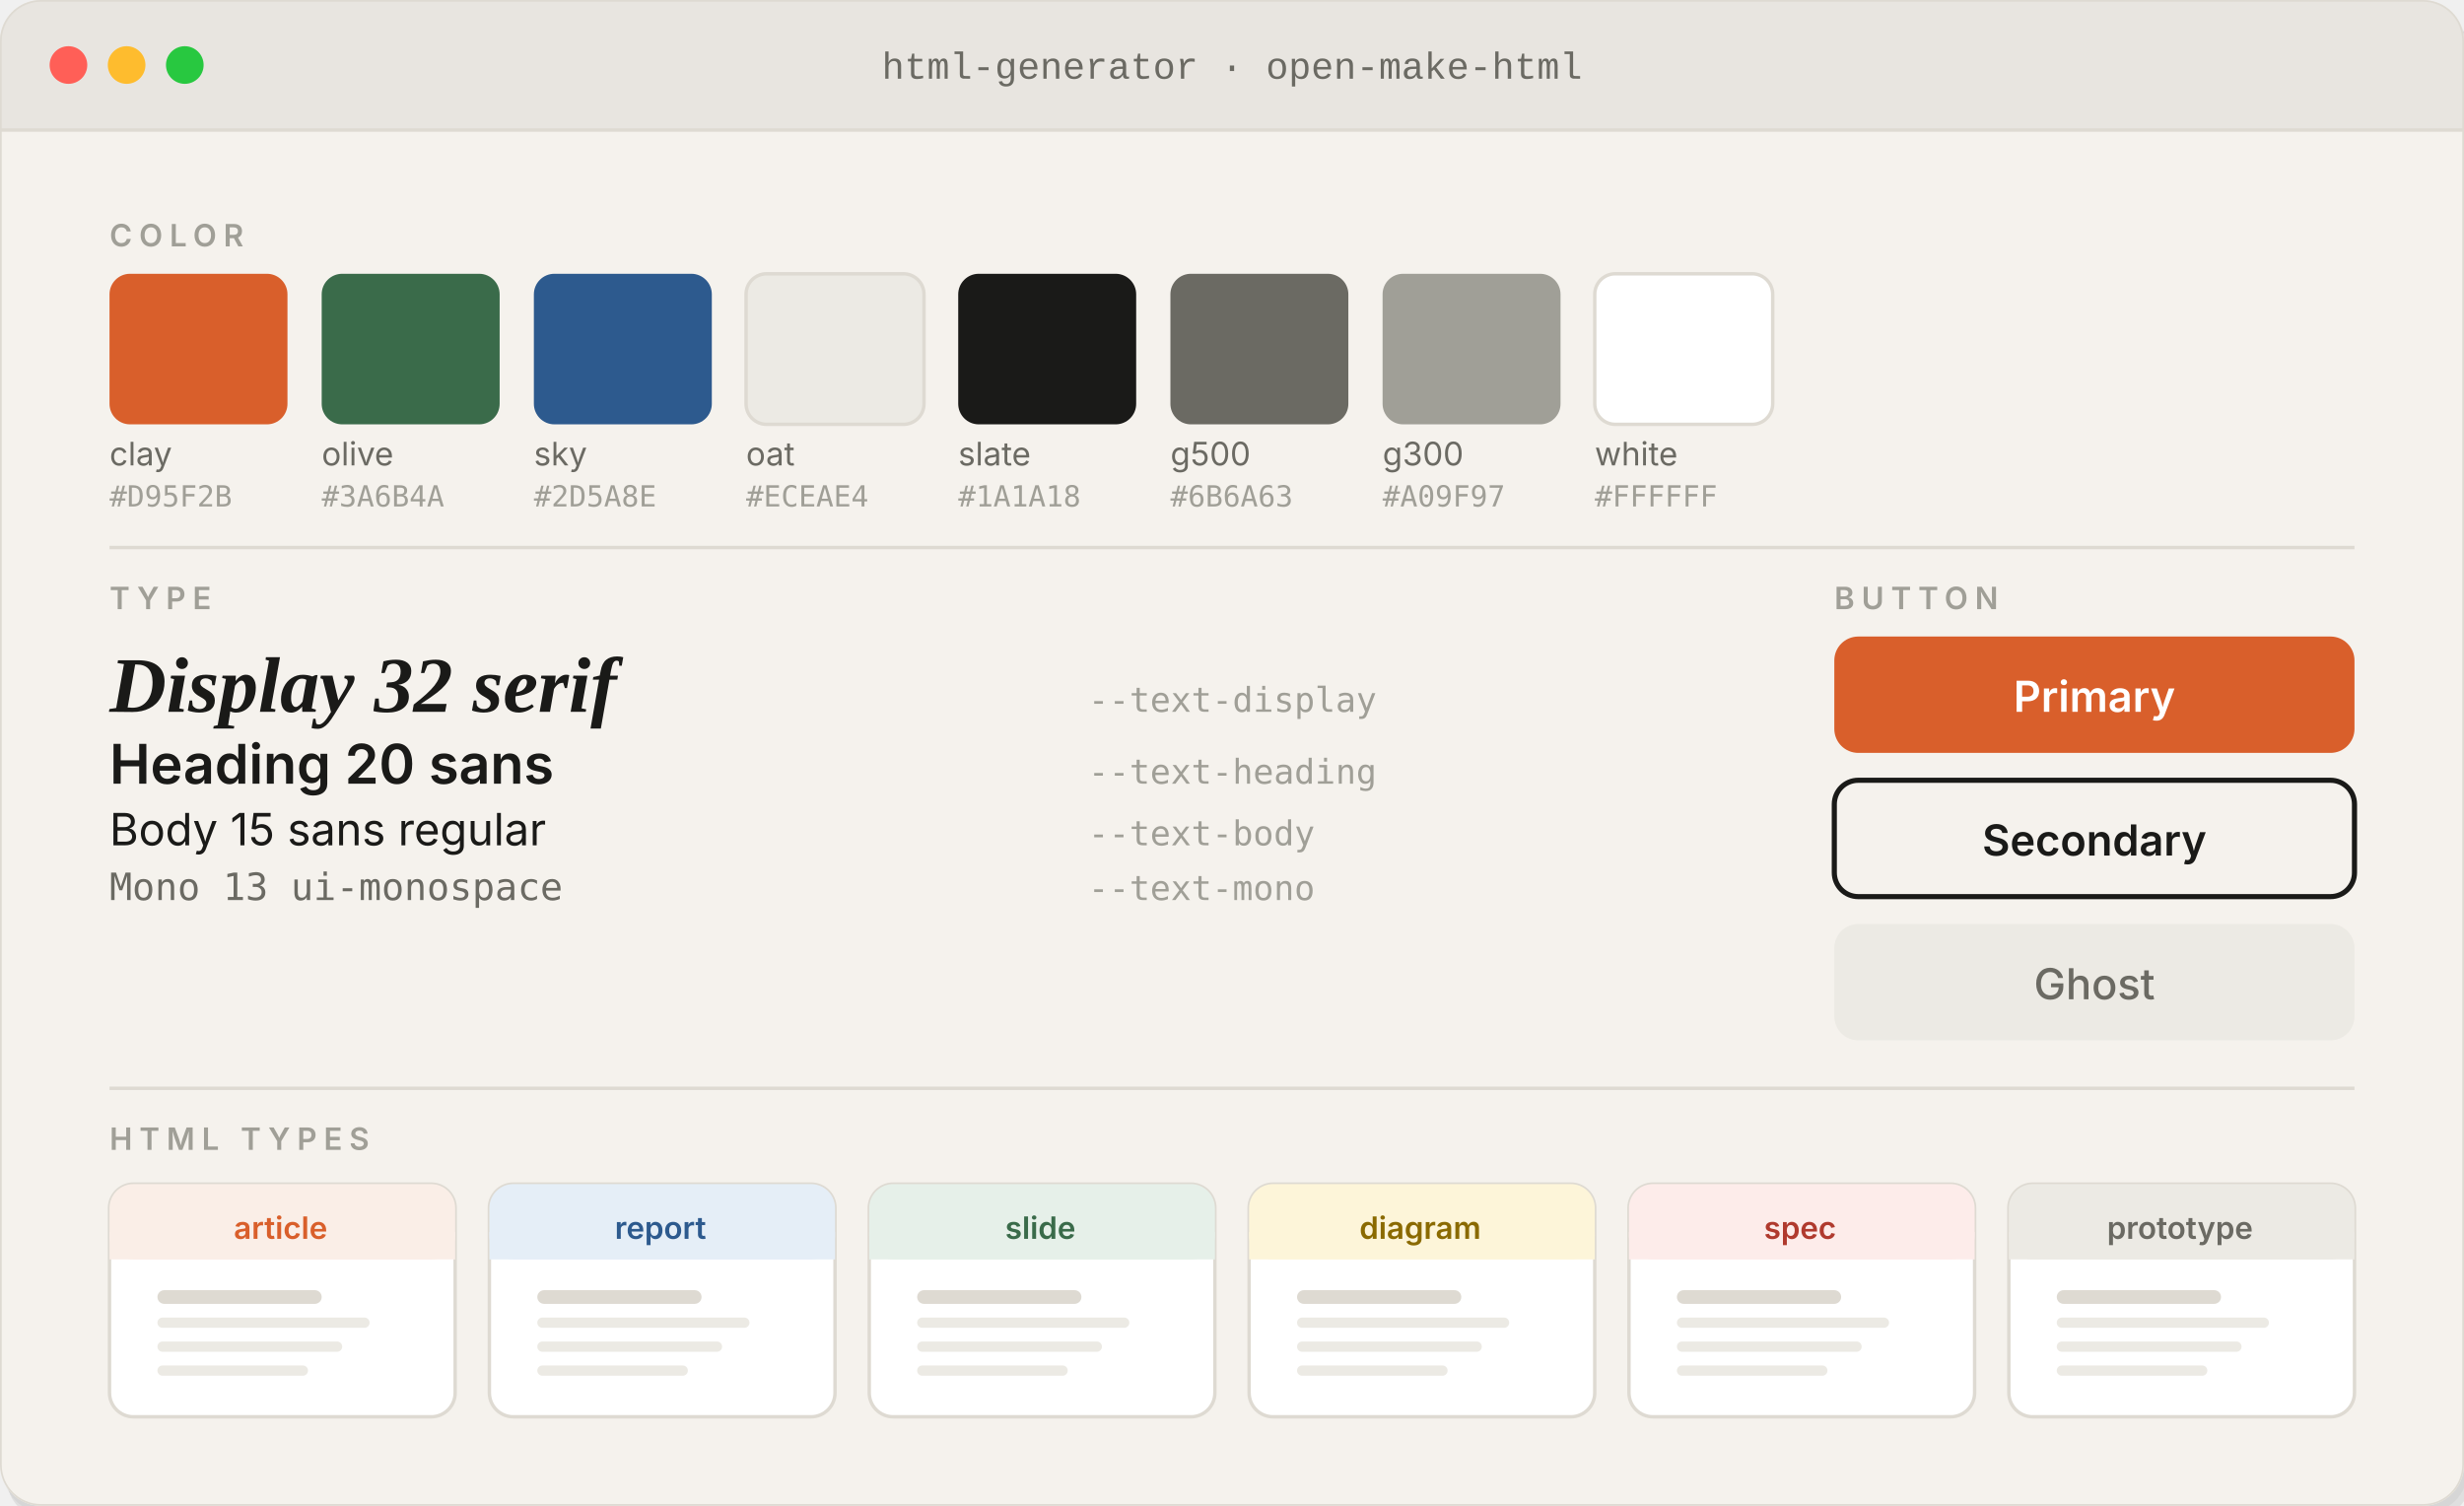
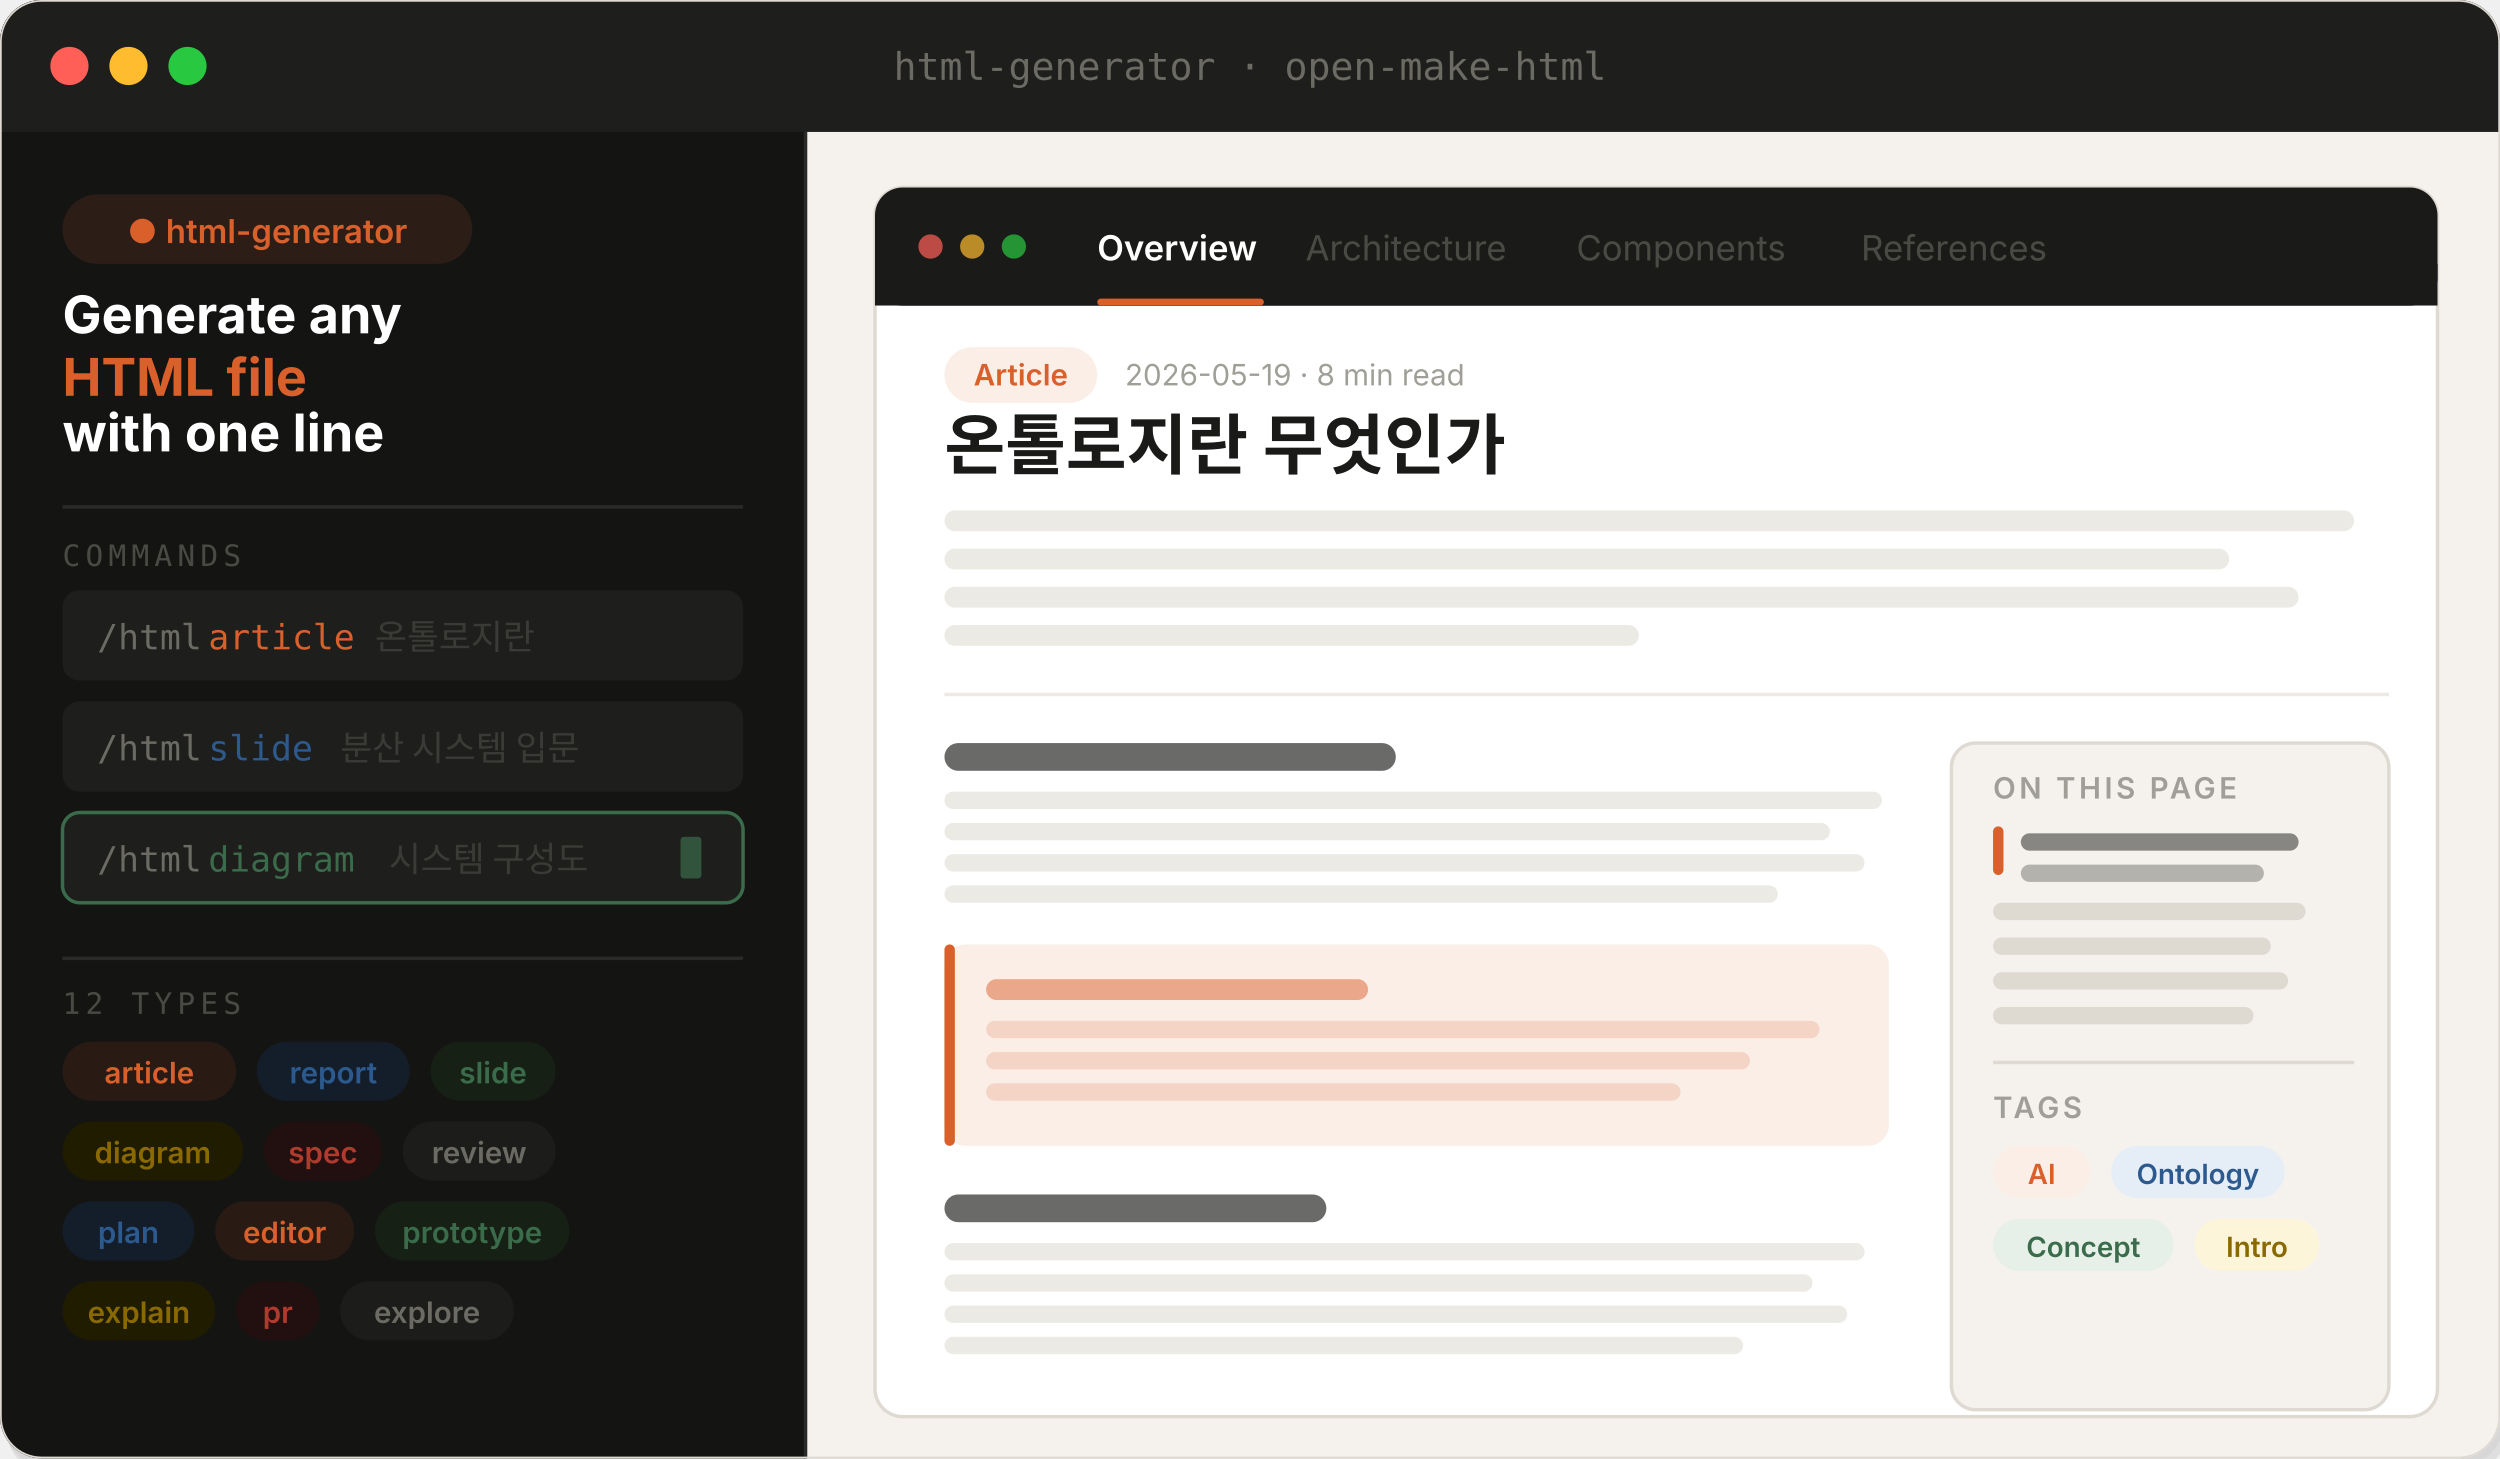
- <svg xmlns="http://www.w3.org/2000/svg" width="720" height="440" viewBox="0 0 720 440">
+ <svg xmlns="http://www.w3.org/2000/svg" width="720" height="420" viewBox="0 0 720 420">
  <defs>
    <clipPath id="win">
-       <rect width="720" height="440" rx="12" />
+       <rect width="720" height="420" rx="12" />
    </clipPath>
  </defs>
-   <rect x="2" y="4" width="720" height="440" rx="12" fill="#1a1a18" opacity="0.08" />
-   <rect x="1" y="2" width="720" height="440" rx="12" fill="#1a1a18" opacity="0.05" />
+   <rect x="2" y="4" width="720" height="420" rx="12" fill="#1a1a18" opacity="0.08" />
+   <rect x="1" y="2" width="720" height="420" rx="12" fill="#1a1a18" opacity="0.04" />
  <g clip-path="url(#win)">
-     <rect width="720" height="440" fill="#f5f2ed" />
-     <rect width="720" height="38" fill="#e8e5e0" />
-     <line x1="0" y1="38" x2="720" y2="38" stroke="#dedad2" stroke-width="1" />
+     <rect width="232" height="420" fill="#141413" />
+     <rect x="232" y="38" width="488" height="382" fill="#f5f2ed" />
+     <rect width="720" height="38" fill="#1e1e1c" />
    <circle cx="20" cy="19" r="5.5" fill="#ff5f57" />
    <circle cx="37" cy="19" r="5.5" fill="#febc2e" />
    <circle cx="54" cy="19" r="5.5" fill="#28c840" />
-     <text x="360" y="23" text-anchor="middle" font-size="11" fill="#6b6a63" font-family="'SF Mono','Fira Code',Consolas,'Liberation Mono',monospace">html-generator · open-make-html</text>
-     <text x="32" y="72" font-size="9" letter-spacing="2" fill="#a09f97" font-family="-apple-system,BlinkMacSystemFont,'Segoe UI',sans-serif" font-weight="600">COLOR</text>
-     <rect x="32" y="80" width="52" height="44" rx="6" fill="#d95f2b" />
-     <text x="32" y="136" font-size="9.5" fill="#6b6a63" font-family="-apple-system,sans-serif">clay</text>
-     <text x="32" y="148" font-size="8.5" fill="#a09f97" font-family="'SF Mono',Consolas,monospace">#D95F2B</text>
-     <rect x="94" y="80" width="52" height="44" rx="6" fill="#3a6b4a" />
-     <text x="94" y="136" font-size="9.5" fill="#6b6a63" font-family="-apple-system,sans-serif">olive</text>
-     <text x="94" y="148" font-size="8.5" fill="#a09f97" font-family="'SF Mono',Consolas,monospace">#3A6B4A</text>
-     <rect x="156" y="80" width="52" height="44" rx="6" fill="#2d5a8e" />
-     <text x="156" y="136" font-size="9.5" fill="#6b6a63" font-family="-apple-system,sans-serif">sky</text>
-     <text x="156" y="148" font-size="8.5" fill="#a09f97" font-family="'SF Mono',Consolas,monospace">#2D5A8E</text>
-     <rect x="218" y="80" width="52" height="44" rx="6" fill="#eceae4" stroke="#dedad2" stroke-width="1" />
-     <text x="218" y="136" font-size="9.5" fill="#6b6a63" font-family="-apple-system,sans-serif">oat</text>
-     <text x="218" y="148" font-size="8.5" fill="#a09f97" font-family="'SF Mono',Consolas,monospace">#ECEAE4</text>
-     <rect x="280" y="80" width="52" height="44" rx="6" fill="#1a1a18" />
-     <text x="280" y="136" font-size="9.5" fill="#6b6a63" font-family="-apple-system,sans-serif">slate</text>
-     <text x="280" y="148" font-size="8.5" fill="#a09f97" font-family="'SF Mono',Consolas,monospace">#1A1A18</text>
-     <rect x="342" y="80" width="52" height="44" rx="6" fill="#6b6a63" />
-     <text x="342" y="136" font-size="9.5" fill="#6b6a63" font-family="-apple-system,sans-serif">g500</text>
-     <text x="342" y="148" font-size="8.5" fill="#a09f97" font-family="'SF Mono',Consolas,monospace">#6B6A63</text>
-     <rect x="404" y="80" width="52" height="44" rx="6" fill="#a09f97" />
-     <text x="404" y="136" font-size="9.5" fill="#6b6a63" font-family="-apple-system,sans-serif">g300</text>
-     <text x="404" y="148" font-size="8.5" fill="#a09f97" font-family="'SF Mono',Consolas,monospace">#A09F97</text>
-     <rect x="466" y="80" width="52" height="44" rx="6" fill="#ffffff" stroke="#dedad2" stroke-width="1" />
-     <text x="466" y="136" font-size="9.5" fill="#6b6a63" font-family="-apple-system,sans-serif">white</text>
-     <text x="466" y="148" font-size="8.5" fill="#a09f97" font-family="'SF Mono',Consolas,monospace">#FFFFFF</text>
-     <line x1="32" y1="160" x2="688" y2="160" stroke="#dedad2" stroke-width="1" />
-     <text x="32" y="178" font-size="9" letter-spacing="2" fill="#a09f97" font-family="-apple-system,sans-serif" font-weight="600">TYPE</text>
-     <text x="32" y="208" font-size="23" font-weight="700" fill="#1a1a18" font-family="Georgia,'Times New Roman',serif" font-style="italic">Display 32 serif</text>
-     <text x="32" y="229" font-size="16" font-weight="600" fill="#1a1a18" font-family="-apple-system,BlinkMacSystemFont,'Segoe UI',sans-serif">Heading 20 sans</text>
-     <text x="32" y="247" font-size="13" fill="#1a1a18" font-family="-apple-system,BlinkMacSystemFont,'Segoe UI',sans-serif">Body 15 sans regular</text>
-     <text x="32" y="263" font-size="11" fill="#6b6a63" font-family="'SF Mono','Fira Code',Consolas,monospace">Mono 13 ui-monospace</text>
-     <text x="318" y="208" font-size="10" fill="#a09f97" font-family="'SF Mono',Consolas,monospace">--text-display</text>
-     <text x="318" y="229" font-size="10" fill="#a09f97" font-family="'SF Mono',Consolas,monospace">--text-heading</text>
-     <text x="318" y="247" font-size="10" fill="#a09f97" font-family="'SF Mono',Consolas,monospace">--text-body</text>
-     <text x="318" y="263" font-size="10" fill="#a09f97" font-family="'SF Mono',Consolas,monospace">--text-mono</text>
-     <text x="536" y="178" font-size="9" letter-spacing="2" fill="#a09f97" font-family="-apple-system,sans-serif" font-weight="600">BUTTON</text>
-     <rect x="536" y="186" width="152" height="34" rx="7" fill="#d95f2b" />
-     <text x="612" y="208" text-anchor="middle" font-size="12.5" font-weight="600" fill="#ffffff" font-family="-apple-system,BlinkMacSystemFont,'Segoe UI',sans-serif">Primary</text>
-     <rect x="536" y="228" width="152" height="34" rx="7" fill="transparent" stroke="#1a1a18" stroke-width="1.5" />
-     <text x="612" y="250" text-anchor="middle" font-size="12.5" font-weight="600" fill="#1a1a18" font-family="-apple-system,BlinkMacSystemFont,'Segoe UI',sans-serif">Secondary</text>
-     <rect x="536" y="270" width="152" height="34" rx="7" fill="#eceae4" />
-     <text x="612" y="292" text-anchor="middle" font-size="12.5" font-weight="500" fill="#6b6a63" font-family="-apple-system,BlinkMacSystemFont,'Segoe UI',sans-serif">Ghost</text>
-     <line x1="32" y1="318" x2="688" y2="318" stroke="#dedad2" stroke-width="1" />
-     <text x="32" y="336" font-size="9" letter-spacing="2" fill="#a09f97" font-family="-apple-system,sans-serif" font-weight="600">HTML TYPES</text>
-     <rect x="32" y="346" width="101" height="68" rx="7" fill="#ffffff" stroke="#dedad2" stroke-width="1" />
-     <rect x="32" y="346" width="101" height="22" rx="7" fill="#faeee7" />
-     <rect x="32" y="360" width="101" height="8" fill="#faeee7" />
-     <text x="82" y="362" text-anchor="middle" font-size="9" font-weight="600" fill="#d95f2b" font-family="-apple-system,sans-serif">article</text>
-     <rect x="46" y="377" width="48" height="4" rx="2" fill="#dedad2" />
-     <rect x="46" y="385" width="62" height="3" rx="1.5" fill="#eceae4" />
-     <rect x="46" y="392" width="54" height="3" rx="1.5" fill="#eceae4" />
-     <rect x="46" y="399" width="44" height="3" rx="1.5" fill="#eceae4" />
-     <rect x="143" y="346" width="101" height="68" rx="7" fill="#ffffff" stroke="#dedad2" stroke-width="1" />
-     <rect x="143" y="346" width="101" height="22" rx="7" fill="#e5eef7" />
-     <rect x="143" y="360" width="101" height="8" fill="#e5eef7" />
-     <text x="193" y="362" text-anchor="middle" font-size="9" font-weight="600" fill="#2d5a8e" font-family="-apple-system,sans-serif">report</text>
-     <rect x="157" y="377" width="48" height="4" rx="2" fill="#dedad2" />
-     <rect x="157" y="385" width="62" height="3" rx="1.5" fill="#eceae4" />
-     <rect x="157" y="392" width="54" height="3" rx="1.5" fill="#eceae4" />
-     <rect x="157" y="399" width="44" height="3" rx="1.5" fill="#eceae4" />
-     <rect x="254" y="346" width="101" height="68" rx="7" fill="#ffffff" stroke="#dedad2" stroke-width="1" />
-     <rect x="254" y="346" width="101" height="22" rx="7" fill="#e6f0e9" />
-     <rect x="254" y="360" width="101" height="8" fill="#e6f0e9" />
-     <text x="304" y="362" text-anchor="middle" font-size="9" font-weight="600" fill="#3a6b4a" font-family="-apple-system,sans-serif">slide</text>
-     <rect x="268" y="377" width="48" height="4" rx="2" fill="#dedad2" />
-     <rect x="268" y="385" width="62" height="3" rx="1.5" fill="#eceae4" />
-     <rect x="268" y="392" width="54" height="3" rx="1.5" fill="#eceae4" />
-     <rect x="268" y="399" width="44" height="3" rx="1.5" fill="#eceae4" />
-     <rect x="365" y="346" width="101" height="68" rx="7" fill="#ffffff" stroke="#dedad2" stroke-width="1" />
-     <rect x="365" y="346" width="101" height="22" rx="7" fill="#fdf5d9" />
-     <rect x="365" y="360" width="101" height="8" fill="#fdf5d9" />
-     <text x="415" y="362" text-anchor="middle" font-size="9" font-weight="600" fill="#8a6a00" font-family="-apple-system,sans-serif">diagram</text>
-     <rect x="379" y="377" width="48" height="4" rx="2" fill="#dedad2" />
-     <rect x="379" y="385" width="62" height="3" rx="1.5" fill="#eceae4" />
-     <rect x="379" y="392" width="54" height="3" rx="1.5" fill="#eceae4" />
-     <rect x="379" y="399" width="44" height="3" rx="1.5" fill="#eceae4" />
-     <rect x="476" y="346" width="101" height="68" rx="7" fill="#ffffff" stroke="#dedad2" stroke-width="1" />
-     <rect x="476" y="346" width="101" height="22" rx="7" fill="#fdecea" />
-     <rect x="476" y="360" width="101" height="8" fill="#fdecea" />
-     <text x="526" y="362" text-anchor="middle" font-size="9" font-weight="600" fill="#b03a2e" font-family="-apple-system,sans-serif">spec</text>
-     <rect x="490" y="377" width="48" height="4" rx="2" fill="#dedad2" />
-     <rect x="490" y="385" width="62" height="3" rx="1.5" fill="#eceae4" />
-     <rect x="490" y="392" width="54" height="3" rx="1.5" fill="#eceae4" />
-     <rect x="490" y="399" width="44" height="3" rx="1.5" fill="#eceae4" />
-     <rect x="587" y="346" width="101" height="68" rx="7" fill="#ffffff" stroke="#dedad2" stroke-width="1" />
-     <rect x="587" y="346" width="101" height="22" rx="7" fill="#eceae4" />
-     <rect x="587" y="360" width="101" height="8" fill="#eceae4" />
-     <text x="637" y="362" text-anchor="middle" font-size="9" font-weight="600" fill="#6b6a63" font-family="-apple-system,sans-serif">prototype</text>
-     <rect x="601" y="377" width="48" height="4" rx="2" fill="#dedad2" />
-     <rect x="601" y="385" width="62" height="3" rx="1.5" fill="#eceae4" />
-     <rect x="601" y="392" width="54" height="3" rx="1.5" fill="#eceae4" />
-     <rect x="601" y="399" width="44" height="3" rx="1.5" fill="#eceae4" />
-     <rect width="720" height="440" rx="12" fill="none" stroke="#dedad2" stroke-width="1" />
+     <text x="360" y="23" text-anchor="middle" font-size="11" fill="#6b6a63" font-family="'SF Mono','Fira Code',Consolas,monospace">html-generator · open-make-html</text>
+     <line x1="232" y1="38" x2="232" y2="420" stroke="#2a2a28" stroke-width="1" />
+     <rect x="18" y="56" width="118" height="20" rx="10" fill="#d95f2b" opacity="0.12" />
+     <text x="77" y="70" text-anchor="middle" font-size="9.5" fill="#d95f2b" font-weight="600" font-family="-apple-system,BlinkMacSystemFont,'Segoe UI',sans-serif">● html-generator</text>
+     <text x="18" y="96" font-size="15" font-weight="700" fill="#ffffff" font-family="-apple-system,BlinkMacSystemFont,'Segoe UI',sans-serif">Generate any</text>
+     <text x="18" y="114" font-size="15" font-weight="700" fill="#d95f2b" font-family="-apple-system,BlinkMacSystemFont,'Segoe UI',sans-serif">HTML file</text>
+     <text x="18" y="130" font-size="15" font-weight="700" fill="#ffffff" font-family="-apple-system,BlinkMacSystemFont,'Segoe UI',sans-serif">with one line</text>
+     <line x1="18" y1="146" x2="214" y2="146" stroke="#2a2a28" stroke-width="1" />
+     <text x="18" y="163" font-size="8.5" letter-spacing="1.5" fill="#4a4a45" font-family="'SF Mono',Consolas,monospace">COMMANDS</text>
+     <rect x="18" y="170" width="196" height="26" rx="5" fill="#1e1e1c" />
+     <text x="28" y="187" font-size="10" fill="#6b6a63" font-family="'SF Mono',Consolas,monospace">/html </text>
+     <text x="60" y="187" font-size="10" fill="#d95f2b" font-family="'SF Mono',Consolas,monospace">article</text>
+     <text x="108" y="187" font-size="10" fill="#3a3a37" font-family="'SF Mono',Consolas,monospace">온톨로지란</text>
+     <rect x="18" y="202" width="196" height="26" rx="5" fill="#1e1e1c" />
+     <text x="28" y="219" font-size="10" fill="#6b6a63" font-family="'SF Mono',Consolas,monospace">/html </text>
+     <text x="60" y="219" font-size="10" fill="#2d5a8e" font-family="'SF Mono',Consolas,monospace">slide</text>
+     <text x="98" y="219" font-size="10" fill="#3a3a37" font-family="'SF Mono',Consolas,monospace">분산 시스템 입문</text>
+     <rect x="18" y="234" width="196" height="26" rx="5" fill="#1e1e1c" stroke="#3a6b4a" stroke-width="1" />
+     <text x="28" y="251" font-size="10" fill="#6b6a63" font-family="'SF Mono',Consolas,monospace">/html </text>
+     <text x="60" y="251" font-size="10" fill="#3a6b4a" font-family="'SF Mono',Consolas,monospace">diagram</text>
+     <text x="112" y="251" font-size="10" fill="#3a3a37" font-family="'SF Mono',Consolas,monospace">시스템 구성도</text>
+     <rect x="196" y="241" width="6" height="12" rx="1" fill="#3a6b4a" opacity="0.7" />
+     <line x1="18" y1="276" x2="214" y2="276" stroke="#2a2a28" stroke-width="1" />
+     <text x="18" y="292" font-size="8.5" letter-spacing="1.5" fill="#4a4a45" font-family="'SF Mono',Consolas,monospace">12 TYPES</text>
+     <rect x="18" y="300" width="50" height="17" rx="8.5" fill="#2a1a14" />
+     <text x="43" y="312" text-anchor="middle" font-size="8.5" fill="#d95f2b" font-weight="600" font-family="-apple-system,sans-serif">article</text>
+     <rect x="74" y="300" width="44" height="17" rx="8.5" fill="#141e2a" />
+     <text x="96" y="312" text-anchor="middle" font-size="8.5" fill="#2d5a8e" font-weight="600" font-family="-apple-system,sans-serif">report</text>
+     <rect x="124" y="300" width="36" height="17" rx="8.5" fill="#162014" />
+     <text x="142" y="312" text-anchor="middle" font-size="8.5" fill="#3a6b4a" font-weight="600" font-family="-apple-system,sans-serif">slide</text>
+     <rect x="18" y="323" width="52" height="17" rx="8.5" fill="#201c00" />
+     <text x="44" y="335" text-anchor="middle" font-size="8.5" fill="#8a6a00" font-weight="600" font-family="-apple-system,sans-serif">diagram</text>
+     <rect x="76" y="323" width="34" height="17" rx="8.5" fill="#21100f" />
+     <text x="93" y="335" text-anchor="middle" font-size="8.5" fill="#b03a2e" font-weight="600" font-family="-apple-system,sans-serif">spec</text>
+     <rect x="116" y="323" width="44" height="17" rx="8.5" fill="#1c1c1a" />
+     <text x="138" y="335" text-anchor="middle" font-size="8.5" fill="#6b6a63" font-weight="600" font-family="-apple-system,sans-serif">review</text>
+     <rect x="18" y="346" width="38" height="17" rx="8.5" fill="#141e2a" />
+     <text x="37" y="358" text-anchor="middle" font-size="8.5" fill="#2d5a8e" font-weight="600" font-family="-apple-system,sans-serif">plan</text>
+     <rect x="62" y="346" width="40" height="17" rx="8.5" fill="#2a1a14" />
+     <text x="82" y="358" text-anchor="middle" font-size="8.5" fill="#d95f2b" font-weight="600" font-family="-apple-system,sans-serif">editor</text>
+     <rect x="108" y="346" width="56" height="17" rx="8.5" fill="#162014" />
+     <text x="136" y="358" text-anchor="middle" font-size="8.5" fill="#3a6b4a" font-weight="600" font-family="-apple-system,sans-serif">prototype</text>
+     <rect x="18" y="369" width="44" height="17" rx="8.5" fill="#201c00" />
+     <text x="40" y="381" text-anchor="middle" font-size="8.5" fill="#8a6a00" font-weight="600" font-family="-apple-system,sans-serif">explain</text>
+     <rect x="68" y="369" width="24" height="17" rx="8.5" fill="#21100f" />
+     <text x="80" y="381" text-anchor="middle" font-size="8.5" fill="#b03a2e" font-weight="600" font-family="-apple-system,sans-serif">pr</text>
+     <rect x="98" y="369" width="50" height="17" rx="8.5" fill="#1c1c1a" />
+     <text x="123" y="381" text-anchor="middle" font-size="8.5" fill="#6b6a63" font-weight="600" font-family="-apple-system,sans-serif">explore</text>
+     <rect x="252" y="54" width="450" height="354" rx="8" fill="#ffffff" stroke="#dedad2" stroke-width="1" />
+     <rect x="252" y="54" width="450" height="34" rx="8" fill="#1a1a18" />
+     <rect x="252" y="76" width="450" height="12" fill="#1a1a18" />
+     <circle cx="268" cy="71" r="3.5" fill="#ff5f57" opacity="0.7" />
+     <circle cx="280" cy="71" r="3.5" fill="#febc2e" opacity="0.7" />
+     <circle cx="292" cy="71" r="3.5" fill="#28c840" opacity="0.7" />
+     <text x="316" y="75" font-size="10" font-weight="600" fill="#ffffff" font-family="-apple-system,sans-serif">Overview</text>
+     <text x="376" y="75" font-size="10" fill="#4a4a45" font-family="-apple-system,sans-serif">Architecture</text>
+     <text x="454" y="75" font-size="10" fill="#4a4a45" font-family="-apple-system,sans-serif">Components</text>
+     <text x="536" y="75" font-size="10" fill="#4a4a45" font-family="-apple-system,sans-serif">References</text>
+     <rect x="316" y="86" width="48" height="2" rx="1" fill="#d95f2b" />
+     <rect x="272" y="100" width="44" height="16" rx="8" fill="#faeee7" />
+     <text x="294" y="111" text-anchor="middle" font-size="8.5" fill="#d95f2b" font-weight="600" font-family="-apple-system,sans-serif">Article</text>
+     <text x="324" y="111" font-size="8.5" fill="#a09f97" font-family="-apple-system,sans-serif">2026-05-19 · 8 min read</text>
+     <text x="272" y="135" font-size="19" font-weight="700" fill="#1a1a18" font-family="-apple-system,BlinkMacSystemFont,'Segoe UI',sans-serif">온톨로지란 무엇인가</text>
+     <rect x="272" y="147" width="406" height="6" rx="3" fill="#eceae4" />
+     <rect x="272" y="158" width="370" height="6" rx="3" fill="#eceae4" />
+     <rect x="272" y="169" width="390" height="6" rx="3" fill="#eceae4" />
+     <rect x="272" y="180" width="200" height="6" rx="3" fill="#eceae4" />
+     <line x1="272" y1="200" x2="688" y2="200" stroke="#eceae4" stroke-width="1" />
+     <rect x="272" y="214" width="130" height="8" rx="4" fill="#1a1a18" opacity="0.65" />
+     <rect x="272" y="228" width="270" height="5" rx="2.5" fill="#eceae4" />
+     <rect x="272" y="237" width="255" height="5" rx="2.5" fill="#eceae4" />
+     <rect x="272" y="246" width="265" height="5" rx="2.5" fill="#eceae4" />
+     <rect x="272" y="255" width="240" height="5" rx="2.5" fill="#eceae4" />
+     <rect x="272" y="272" width="272" height="58" rx="6" fill="#faeee7" />
+     <rect x="272" y="272" width="3" height="58" rx="1.5" fill="#d95f2b" />
+     <rect x="284" y="282" width="110" height="6" rx="3" fill="#d95f2b" opacity="0.5" />
+     <rect x="284" y="294" width="240" height="5" rx="2.5" fill="#d95f2b" opacity="0.18" />
+     <rect x="284" y="303" width="220" height="5" rx="2.5" fill="#d95f2b" opacity="0.18" />
+     <rect x="284" y="312" width="200" height="5" rx="2.5" fill="#d95f2b" opacity="0.18" />
+     <rect x="272" y="344" width="110" height="8" rx="4" fill="#1a1a18" opacity="0.65" />
+     <rect x="272" y="358" width="265" height="5" rx="2.5" fill="#eceae4" />
+     <rect x="272" y="367" width="250" height="5" rx="2.5" fill="#eceae4" />
+     <rect x="272" y="376" width="260" height="5" rx="2.5" fill="#eceae4" />
+     <rect x="272" y="385" width="230" height="5" rx="2.5" fill="#eceae4" />
+     <rect x="562" y="214" width="126" height="192" rx="7" fill="#f5f2ed" stroke="#dedad2" stroke-width="1" />
+     <text x="574" y="230" font-size="8.5" fill="#a09f97" letter-spacing="1" font-weight="600" font-family="-apple-system,sans-serif">ON THIS PAGE</text>
+     <rect x="574" y="238" width="3" height="14" rx="1.5" fill="#d95f2b" />
+     <rect x="582" y="240" width="80" height="5" rx="2.5" fill="#1a1a18" opacity="0.5" />
+     <rect x="582" y="249" width="70" height="5" rx="2.5" fill="#1a1a18" opacity="0.3" />
+     <rect x="574" y="260" width="90" height="5" rx="2.5" fill="#dedad2" />
+     <rect x="574" y="270" width="80" height="5" rx="2.5" fill="#dedad2" />
+     <rect x="574" y="280" width="85" height="5" rx="2.5" fill="#dedad2" />
+     <rect x="574" y="290" width="75" height="5" rx="2.5" fill="#dedad2" />
+     <line x1="574" y1="306" x2="678" y2="306" stroke="#dedad2" stroke-width="1" />
+     <text x="574" y="322" font-size="8.5" fill="#a09f97" letter-spacing="1" font-weight="600" font-family="-apple-system,sans-serif">TAGS</text>
+     <rect x="574" y="330" width="28" height="15" rx="7.5" fill="#faeee7" />
+     <text x="588" y="341" text-anchor="middle" font-size="8" fill="#d95f2b" font-weight="600" font-family="-apple-system,sans-serif">AI</text>
+     <rect x="608" y="330" width="50" height="15" rx="7.5" fill="#e5eef7" />
+     <text x="633" y="341" text-anchor="middle" font-size="8" fill="#2d5a8e" font-weight="600" font-family="-apple-system,sans-serif">Ontology</text>
+     <rect x="574" y="351" width="52" height="15" rx="7.5" fill="#e6f0e9" />
+     <text x="600" y="362" text-anchor="middle" font-size="8" fill="#3a6b4a" font-weight="600" font-family="-apple-system,sans-serif">Concept</text>
+     <rect x="632" y="351" width="36" height="15" rx="7.5" fill="#fdf5d9" />
+     <text x="650" y="362" text-anchor="middle" font-size="8" fill="#8a6a00" font-weight="600" font-family="-apple-system,sans-serif">Intro</text>
+     <rect width="720" height="420" rx="12" fill="none" stroke="#dedad2" stroke-width="1" />
  </g>
</svg>
